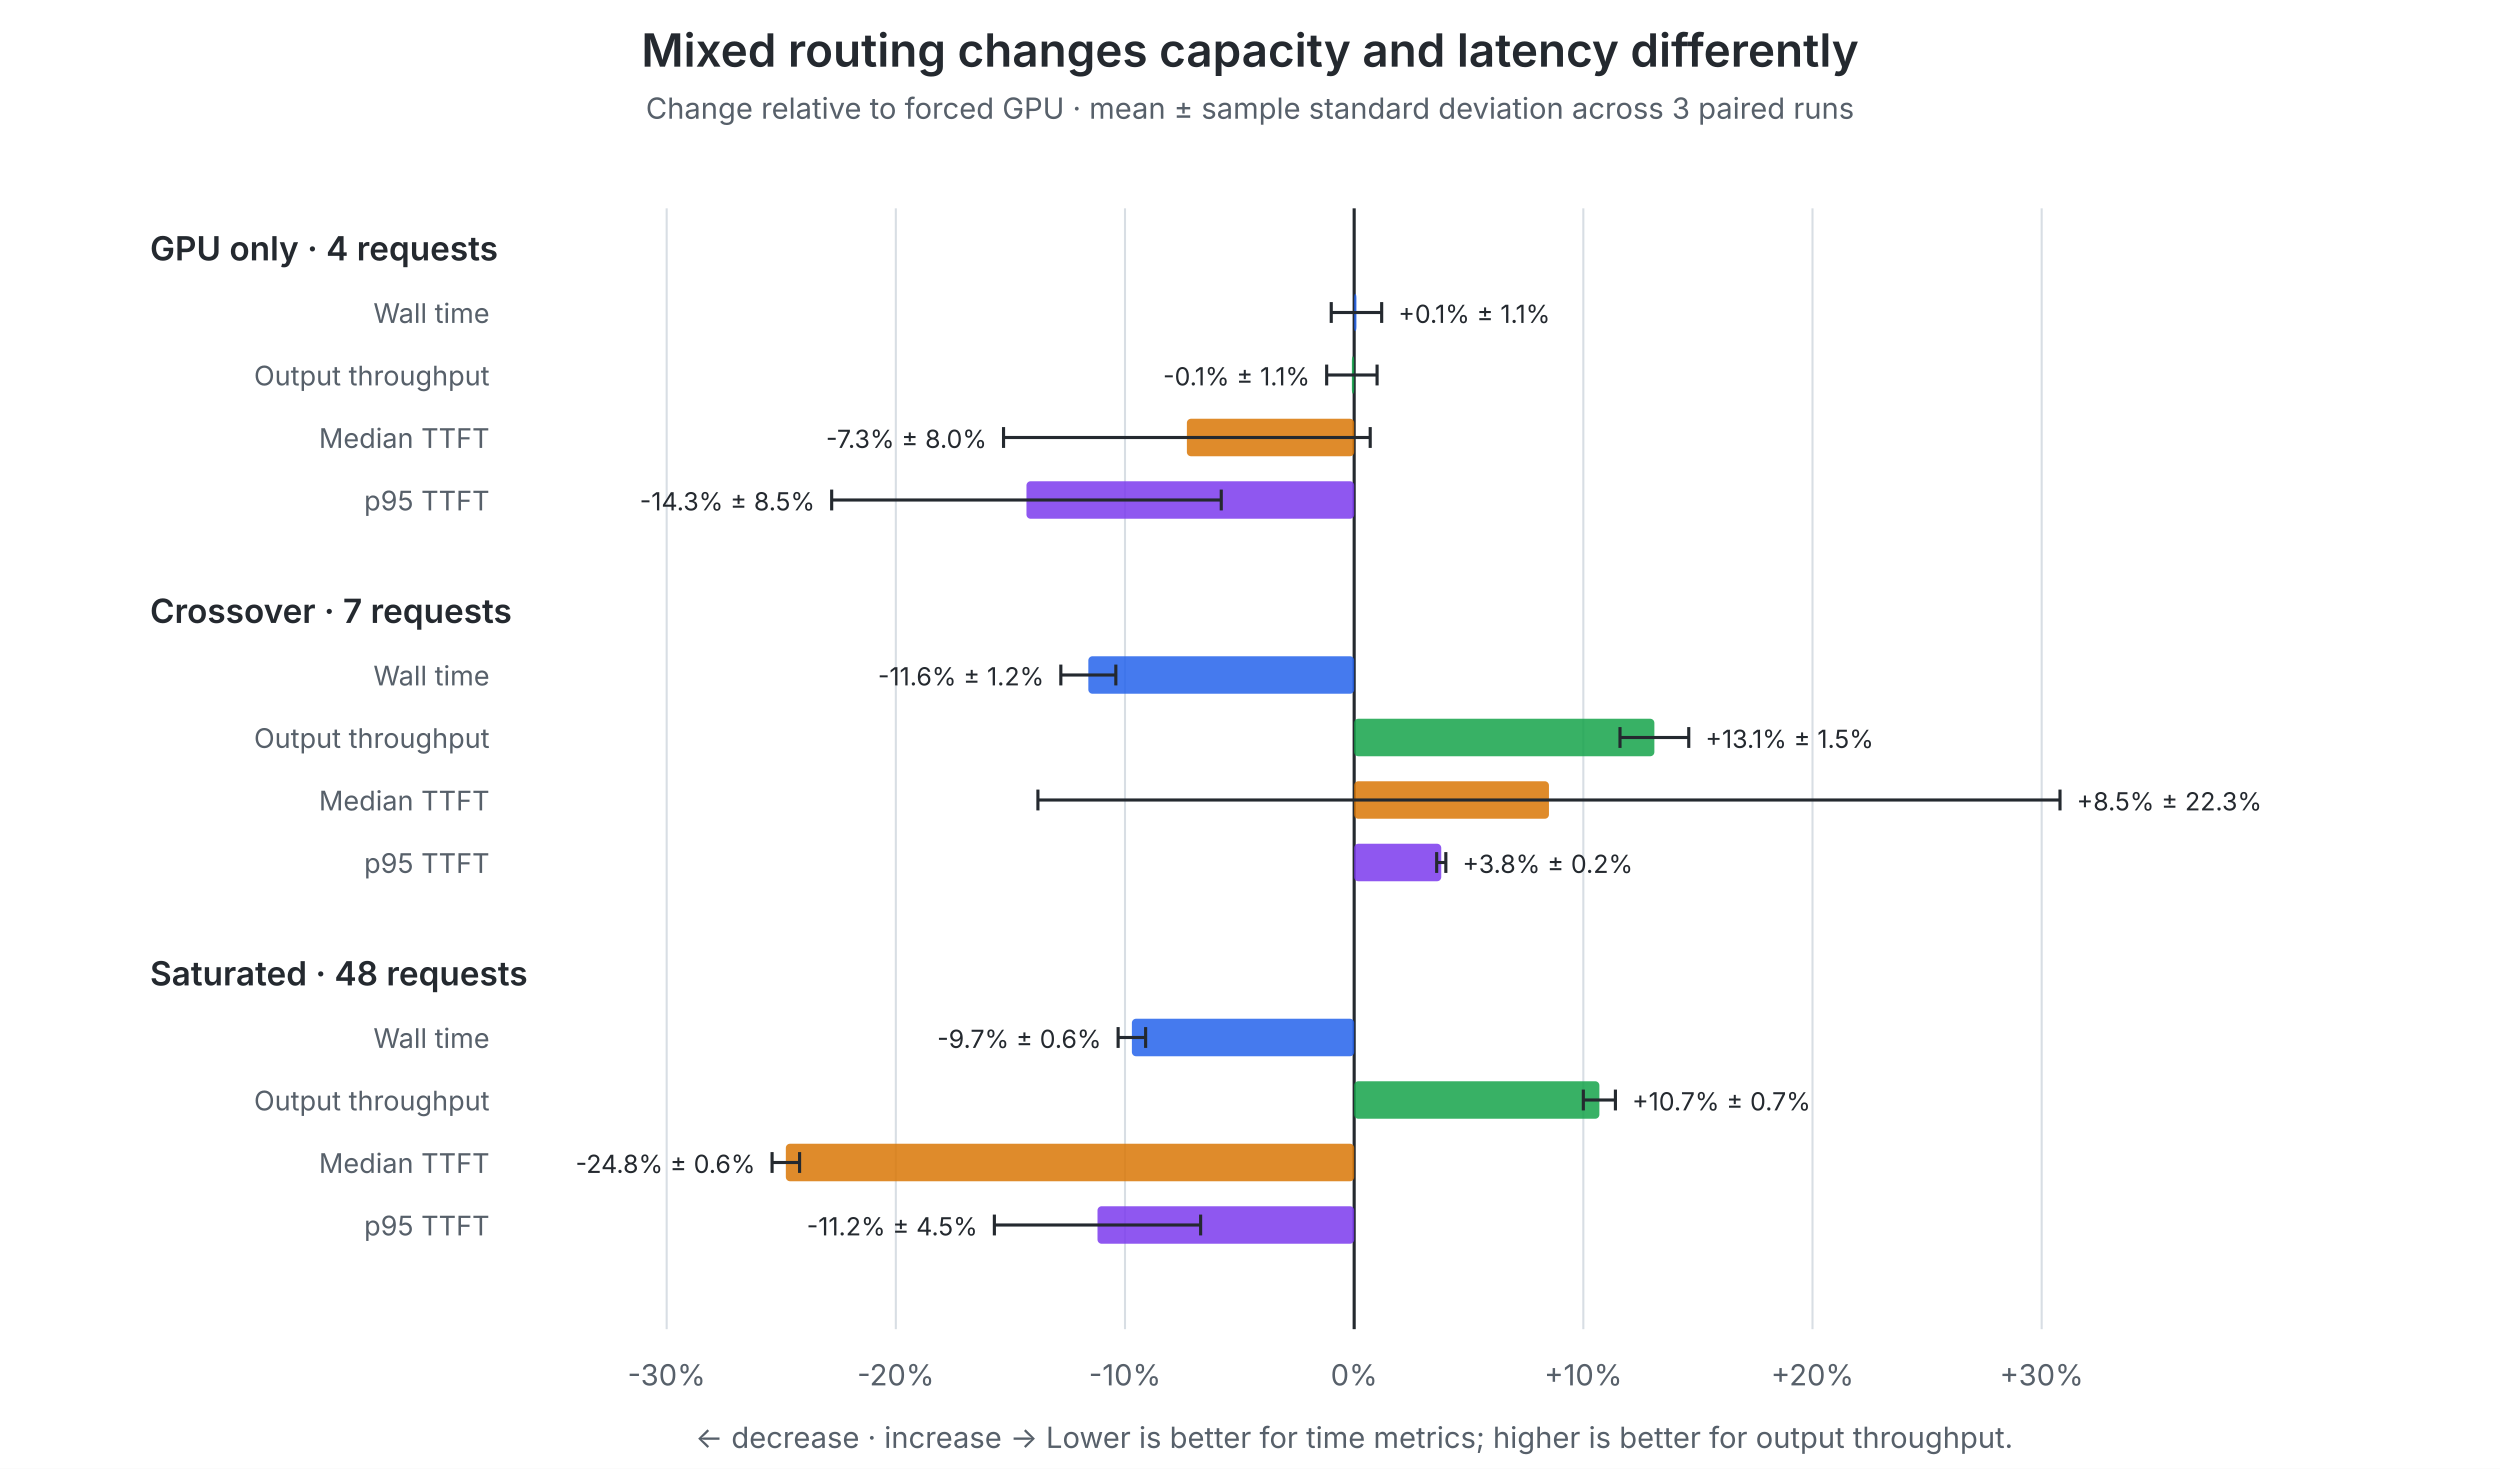
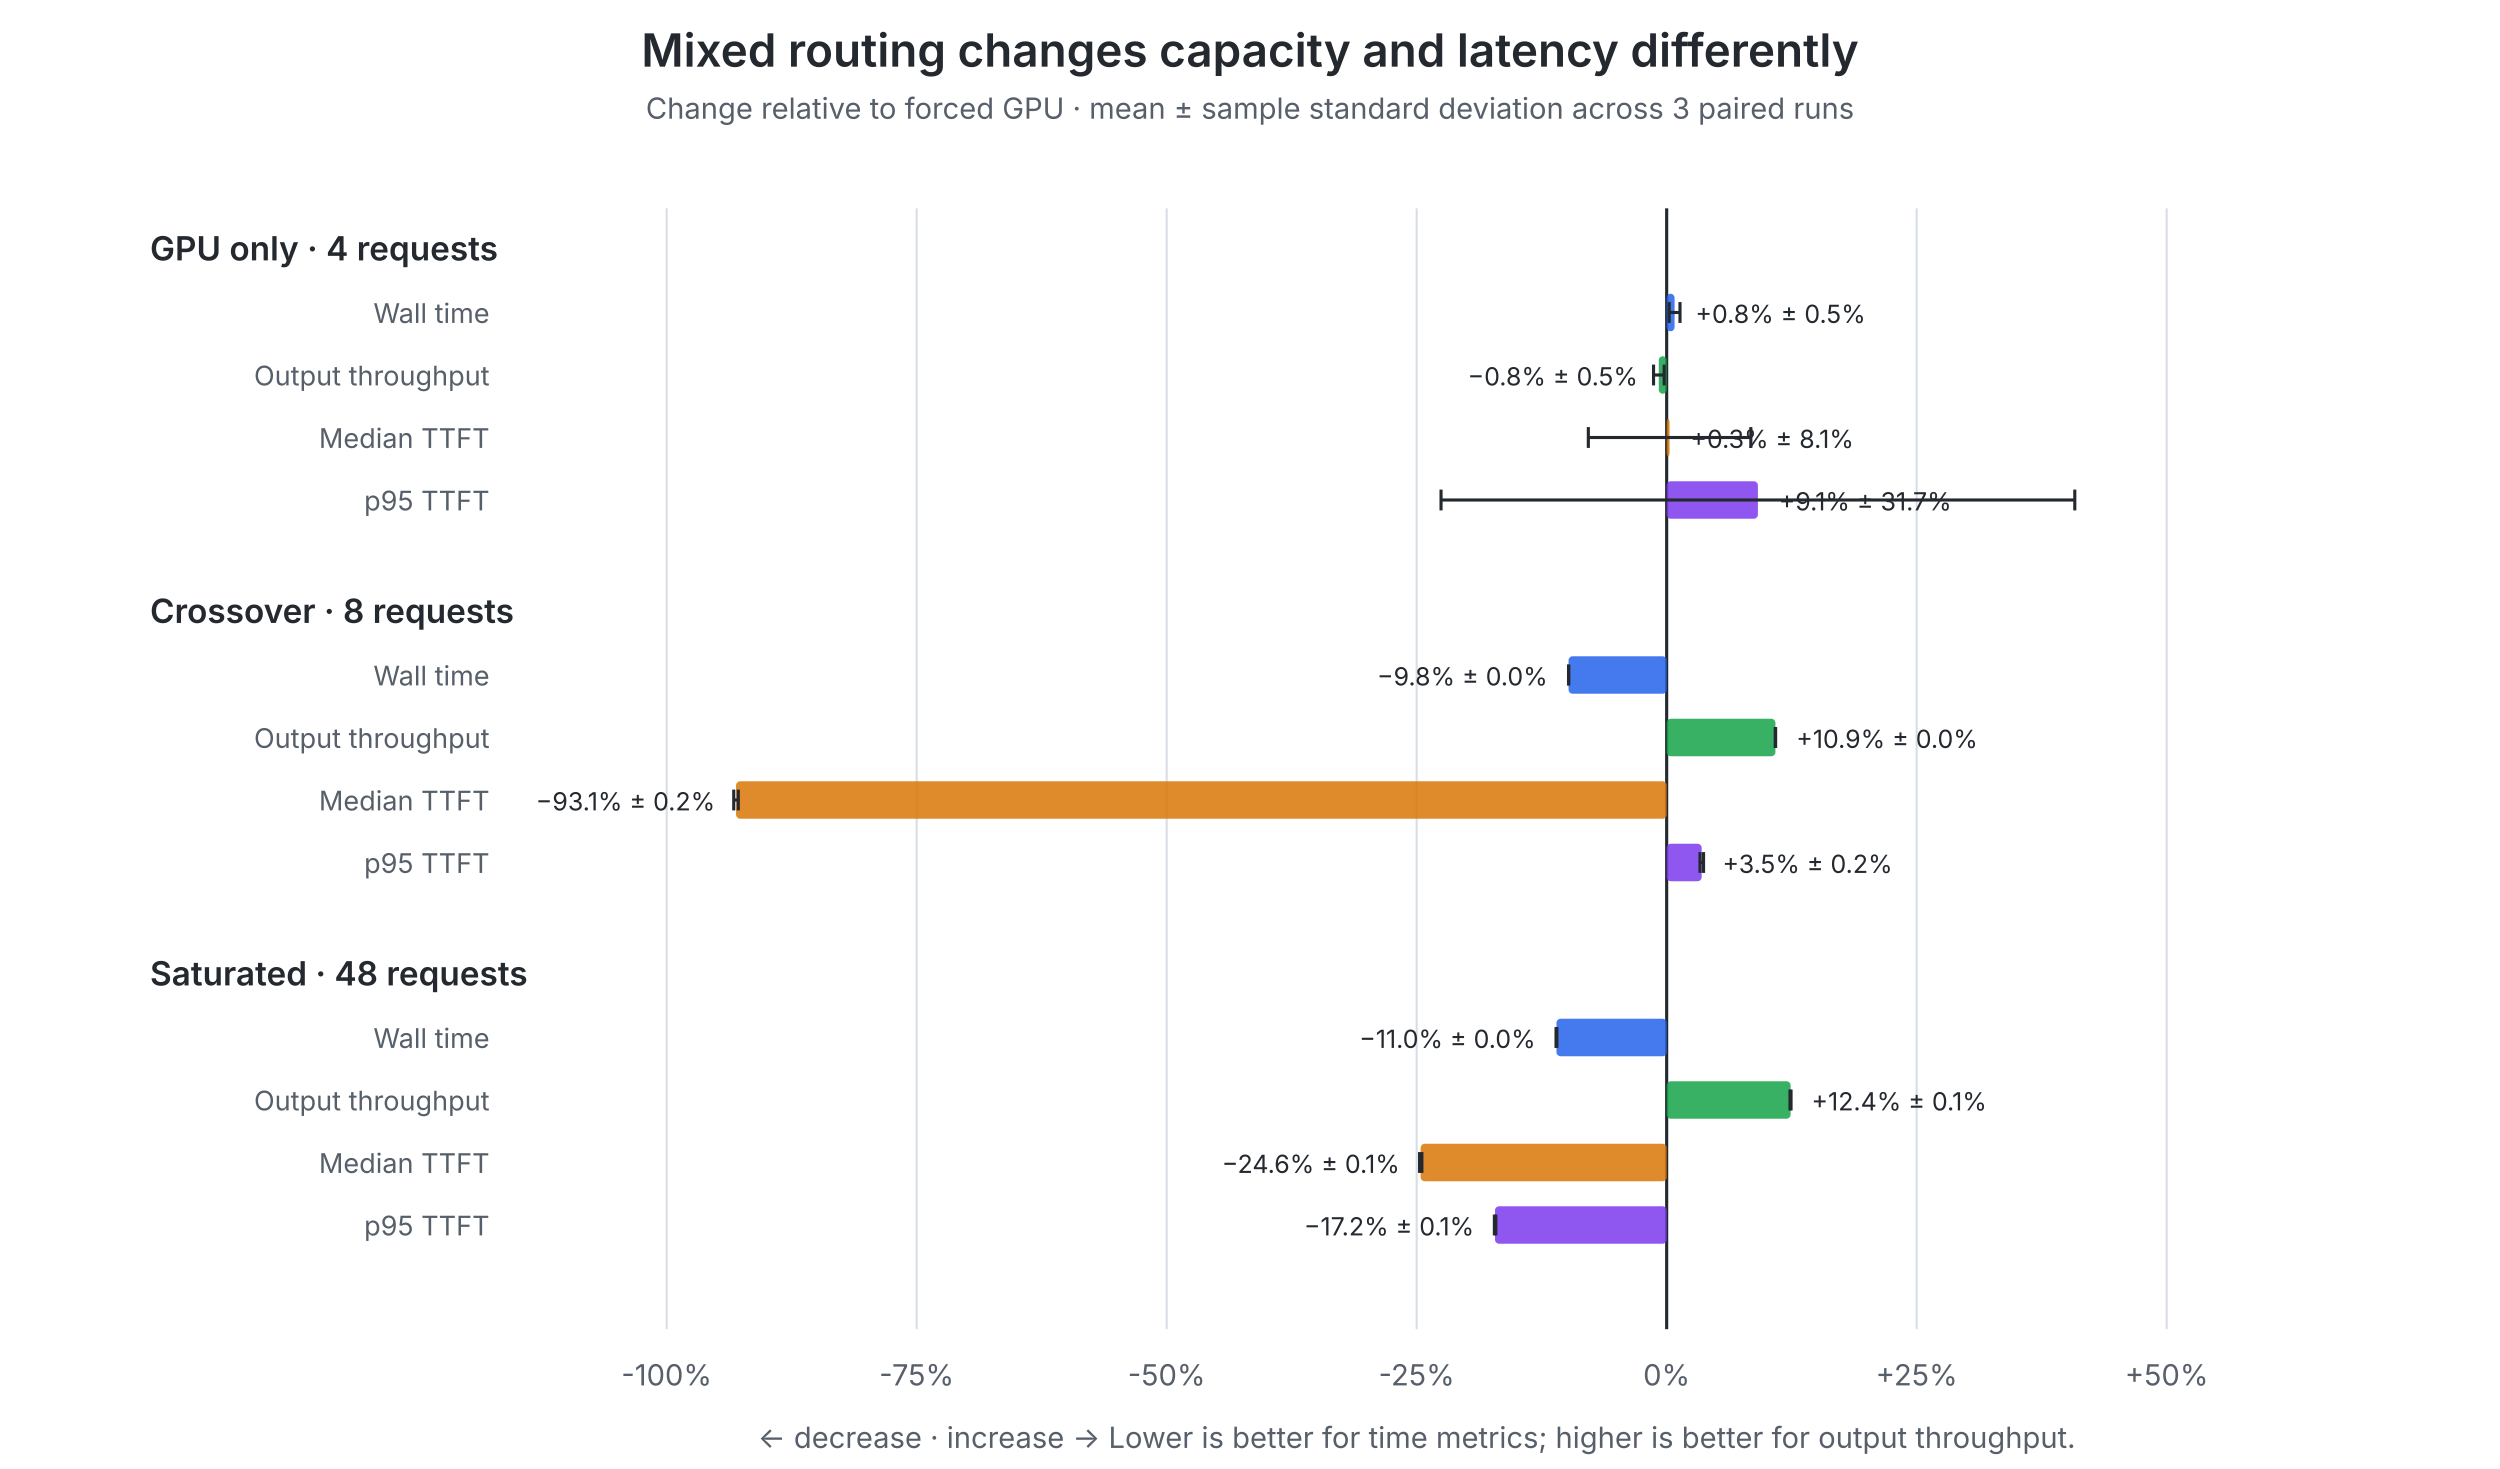
<svg xmlns="http://www.w3.org/2000/svg" width="1200" height="705" viewBox="0 0 1200 705" role="img" aria-labelledby="title desc">
  <style>text{font-family:-apple-system,BlinkMacSystemFont,"Segoe UI",sans-serif;fill:#24292f}.title{font-size:22px;font-weight:600}.subtitle,.tick,.note{font-size:14px;fill:#57606a}.group{font-size:16px;font-weight:600}.metric{font-size:13px;fill:#57606a}.value{font-size:12px;fill:#24292f}.grid{stroke:#d8dee4;stroke-width:1}.zero{stroke:#24292f;stroke-width:1.5}</style>
  <rect width="1200" height="705" fill="white" />
  <text x="600" y="32" text-anchor="middle" class="title">Mixed routing changes capacity and latency differently</text>
  <text x="600" y="57" text-anchor="middle" class="subtitle">Change relative to forced GPU · mean ± sample standard deviation across 3 paired runs</text>
-   <line x1="320" y1="100" x2="320" y2="638" class="grid" />
-   <text x="320" y="665" text-anchor="middle" class="tick">-30%</text>
-   <line x1="430" y1="100" x2="430" y2="638" class="grid" />
-   <text x="430" y="665" text-anchor="middle" class="tick">-20%</text>
-   <line x1="540" y1="100" x2="540" y2="638" class="grid" />
-   <text x="540" y="665" text-anchor="middle" class="tick">-10%</text>
-   <line x1="650" y1="100" x2="650" y2="638" class="zero" />
-   <text x="650" y="665" text-anchor="middle" class="tick">0%</text>
-   <line x1="760" y1="100" x2="760" y2="638" class="grid" />
-   <text x="760" y="665" text-anchor="middle" class="tick">+10%</text>
-   <line x1="870" y1="100" x2="870" y2="638" class="grid" />
-   <text x="870" y="665" text-anchor="middle" class="tick">+20%</text>
-   <line x1="980" y1="100" x2="980" y2="638" class="grid" />
-   <text x="980" y="665" text-anchor="middle" class="tick">+30%</text>
+   <line x1="320.0" y1="100" x2="320.0" y2="638" class="grid" />
+   <text x="320.0" y="665" text-anchor="middle" class="tick">-100%</text>
+   <line x1="440.0" y1="100" x2="440.0" y2="638" class="grid" />
+   <text x="440.0" y="665" text-anchor="middle" class="tick">-75%</text>
+   <line x1="560.0" y1="100" x2="560.0" y2="638" class="grid" />
+   <text x="560.0" y="665" text-anchor="middle" class="tick">-50%</text>
+   <line x1="680.0" y1="100" x2="680.0" y2="638" class="grid" />
+   <text x="680.0" y="665" text-anchor="middle" class="tick">-25%</text>
+   <line x1="800.0" y1="100" x2="800.0" y2="638" class="zero" />
+   <text x="800.0" y="665" text-anchor="middle" class="tick">0%</text>
+   <line x1="920.0" y1="100" x2="920.0" y2="638" class="grid" />
+   <text x="920.0" y="665" text-anchor="middle" class="tick">+25%</text>
+   <line x1="1040.0" y1="100" x2="1040.0" y2="638" class="grid" />
+   <text x="1040.0" y="665" text-anchor="middle" class="tick">+50%</text>
  <text x="72" y="125" class="group">GPU only · 4 requests</text>
  <text x="235" y="155" text-anchor="end" class="metric">Wall time</text>
-   <rect x="650.0" y="141" width="1.1" height="18" rx="2" fill="#2563eb" fill-opacity=".85" />
-   <line x1="639.0" y1="150" x2="663.2" y2="150" stroke="#24292f" stroke-width="1.5" />
-   <line x1="639.0" y1="145" x2="639.0" y2="155" stroke="#24292f" stroke-width="1.5" />
-   <line x1="663.2" y1="145" x2="663.2" y2="155" stroke="#24292f" stroke-width="1.5" />
-   <text x="671.2" y="155" text-anchor="start" class="value">+0.1% ± 1.1%</text>
+   <rect x="800.0" y="141" width="3.8" height="18" rx="2" fill="#2563eb" fill-opacity=".85" />
+   <line x1="801.2" y1="150" x2="806.4" y2="150" stroke="#24292f" stroke-width="1.5" />
+   <line x1="801.2" y1="145" x2="801.2" y2="155" stroke="#24292f" stroke-width="1.5" />
+   <line x1="806.4" y1="145" x2="806.4" y2="155" stroke="#24292f" stroke-width="1.5" />
+   <text x="813.8" y="155" text-anchor="start" class="value">+0.8% ± 0.5%</text>
  <text x="235" y="185" text-anchor="end" class="metric">Output throughput</text>
-   <rect x="648.9" y="171" width="1.1" height="18" rx="2" fill="#16a34a" fill-opacity=".85" />
-   <line x1="636.8" y1="180" x2="661.0" y2="180" stroke="#24292f" stroke-width="1.5" />
-   <line x1="636.8" y1="175" x2="636.8" y2="185" stroke="#24292f" stroke-width="1.5" />
-   <line x1="661.0" y1="175" x2="661.0" y2="185" stroke="#24292f" stroke-width="1.5" />
-   <text x="628.8" y="185" text-anchor="end" class="value">-0.1% ± 1.1%</text>
+   <rect x="796.2" y="171" width="3.8" height="18" rx="2" fill="#16a34a" fill-opacity=".85" />
+   <line x1="793.7" y1="180" x2="798.8" y2="180" stroke="#24292f" stroke-width="1.5" />
+   <line x1="793.7" y1="175" x2="793.7" y2="185" stroke="#24292f" stroke-width="1.5" />
+   <line x1="798.8" y1="175" x2="798.8" y2="185" stroke="#24292f" stroke-width="1.5" />
+   <text x="786.2" y="185" text-anchor="end" class="value">−0.8% ± 0.5%</text>
  <text x="235" y="215" text-anchor="end" class="metric">Median TTFT</text>
-   <rect x="569.7" y="201" width="80.3" height="18" rx="2" fill="#d97706" fill-opacity=".85" />
-   <line x1="481.7" y1="210" x2="657.7" y2="210" stroke="#24292f" stroke-width="1.5" />
-   <line x1="481.7" y1="205" x2="481.7" y2="215" stroke="#24292f" stroke-width="1.5" />
-   <line x1="657.7" y1="205" x2="657.7" y2="215" stroke="#24292f" stroke-width="1.5" />
-   <text x="473.7" y="215" text-anchor="end" class="value">-7.3% ± 8.0%</text>
+   <rect x="800.0" y="201" width="1.4" height="18" rx="2" fill="#d97706" fill-opacity=".85" />
+   <line x1="762.4" y1="210" x2="840.4" y2="210" stroke="#24292f" stroke-width="1.5" />
+   <line x1="762.4" y1="205" x2="762.4" y2="215" stroke="#24292f" stroke-width="1.5" />
+   <line x1="840.4" y1="205" x2="840.4" y2="215" stroke="#24292f" stroke-width="1.5" />
+   <text x="811.4" y="215" text-anchor="start" class="value">+0.3% ± 8.1%</text>
  <text x="235" y="245" text-anchor="end" class="metric">p95 TTFT</text>
-   <rect x="492.7" y="231" width="157.3" height="18" rx="2" fill="#7c3aed" fill-opacity=".85" />
-   <line x1="399.2" y1="240" x2="586.2" y2="240" stroke="#24292f" stroke-width="1.5" />
-   <line x1="399.2" y1="235" x2="399.2" y2="245" stroke="#24292f" stroke-width="1.5" />
-   <line x1="586.2" y1="235" x2="586.2" y2="245" stroke="#24292f" stroke-width="1.5" />
-   <text x="391.2" y="245" text-anchor="end" class="value">-14.3% ± 8.5%</text>
-   <text x="72" y="299" class="group">Crossover · 7 requests</text>
+   <rect x="800.0" y="231" width="43.8" height="18" rx="2" fill="#7c3aed" fill-opacity=".85" />
+   <line x1="691.7" y1="240" x2="995.9" y2="240" stroke="#24292f" stroke-width="1.5" />
+   <line x1="691.7" y1="235" x2="691.7" y2="245" stroke="#24292f" stroke-width="1.5" />
+   <line x1="995.9" y1="235" x2="995.9" y2="245" stroke="#24292f" stroke-width="1.5" />
+   <text x="853.8" y="245" text-anchor="start" class="value">+9.1% ± 31.7%</text>
+   <text x="72" y="299" class="group">Crossover · 8 requests</text>
  <text x="235" y="329" text-anchor="end" class="metric">Wall time</text>
-   <rect x="522.4" y="315" width="127.6" height="18" rx="2" fill="#2563eb" fill-opacity=".85" />
-   <line x1="509.2" y1="324" x2="535.6" y2="324" stroke="#24292f" stroke-width="1.5" />
-   <line x1="509.2" y1="319" x2="509.2" y2="329" stroke="#24292f" stroke-width="1.5" />
-   <line x1="535.6" y1="319" x2="535.6" y2="329" stroke="#24292f" stroke-width="1.5" />
-   <text x="501.2" y="329" text-anchor="end" class="value">-11.6% ± 1.2%</text>
+   <rect x="752.9" y="315" width="47.1" height="18" rx="2" fill="#2563eb" fill-opacity=".85" />
+   <line x1="752.9" y1="324" x2="753.0" y2="324" stroke="#24292f" stroke-width="1.5" />
+   <line x1="752.9" y1="319" x2="752.9" y2="329" stroke="#24292f" stroke-width="1.5" />
+   <line x1="753.0" y1="319" x2="753.0" y2="329" stroke="#24292f" stroke-width="1.5" />
+   <text x="742.9" y="329" text-anchor="end" class="value">−9.8% ± 0.0%</text>
  <text x="235" y="359" text-anchor="end" class="metric">Output throughput</text>
-   <rect x="650.0" y="345" width="144.1" height="18" rx="2" fill="#16a34a" fill-opacity=".85" />
-   <line x1="777.6" y1="354" x2="810.6" y2="354" stroke="#24292f" stroke-width="1.5" />
-   <line x1="777.6" y1="349" x2="777.6" y2="359" stroke="#24292f" stroke-width="1.5" />
-   <line x1="810.6" y1="349" x2="810.6" y2="359" stroke="#24292f" stroke-width="1.5" />
-   <text x="818.6" y="359" text-anchor="start" class="value">+13.1% ± 1.5%</text>
+   <rect x="800.0" y="345" width="52.2" height="18" rx="2" fill="#16a34a" fill-opacity=".85" />
+   <line x1="852.1" y1="354" x2="852.3" y2="354" stroke="#24292f" stroke-width="1.5" />
+   <line x1="852.1" y1="349" x2="852.1" y2="359" stroke="#24292f" stroke-width="1.5" />
+   <line x1="852.3" y1="349" x2="852.3" y2="359" stroke="#24292f" stroke-width="1.5" />
+   <text x="862.2" y="359" text-anchor="start" class="value">+10.9% ± 0.0%</text>
  <text x="235" y="389" text-anchor="end" class="metric">Median TTFT</text>
-   <rect x="650.0" y="375" width="93.5" height="18" rx="2" fill="#d97706" fill-opacity=".85" />
-   <line x1="498.2" y1="384" x2="988.8" y2="384" stroke="#24292f" stroke-width="1.5" />
-   <line x1="498.2" y1="379" x2="498.2" y2="389" stroke="#24292f" stroke-width="1.5" />
-   <line x1="988.8" y1="379" x2="988.8" y2="389" stroke="#24292f" stroke-width="1.5" />
-   <text x="996.8" y="389" text-anchor="start" class="value">+8.5% ± 22.3%</text>
+   <rect x="353.3" y="375" width="446.7" height="18" rx="2" fill="#d97706" fill-opacity=".85" />
+   <line x1="352.2" y1="384" x2="354.4" y2="384" stroke="#24292f" stroke-width="1.5" />
+   <line x1="352.2" y1="379" x2="352.2" y2="389" stroke="#24292f" stroke-width="1.5" />
+   <line x1="354.4" y1="379" x2="354.4" y2="389" stroke="#24292f" stroke-width="1.5" />
+   <text x="343.3" y="389" text-anchor="end" class="value">−93.1% ± 0.2%</text>
  <text x="235" y="419" text-anchor="end" class="metric">p95 TTFT</text>
-   <rect x="650.0" y="405" width="41.8" height="18" rx="2" fill="#7c3aed" fill-opacity=".85" />
-   <line x1="689.6" y1="414" x2="694.0" y2="414" stroke="#24292f" stroke-width="1.5" />
-   <line x1="689.6" y1="409" x2="689.6" y2="419" stroke="#24292f" stroke-width="1.5" />
-   <line x1="694.0" y1="409" x2="694.0" y2="419" stroke="#24292f" stroke-width="1.5" />
-   <text x="702.0" y="419" text-anchor="start" class="value">+3.8% ± 0.2%</text>
+   <rect x="800.0" y="405" width="16.8" height="18" rx="2" fill="#7c3aed" fill-opacity=".85" />
+   <line x1="816.0" y1="414" x2="817.7" y2="414" stroke="#24292f" stroke-width="1.5" />
+   <line x1="816.0" y1="409" x2="816.0" y2="419" stroke="#24292f" stroke-width="1.5" />
+   <line x1="817.7" y1="409" x2="817.7" y2="419" stroke="#24292f" stroke-width="1.5" />
+   <text x="826.8" y="419" text-anchor="start" class="value">+3.5% ± 0.2%</text>
  <text x="72" y="473" class="group">Saturated · 48 requests</text>
  <text x="235" y="503" text-anchor="end" class="metric">Wall time</text>
-   <rect x="543.3" y="489" width="106.7" height="18" rx="2" fill="#2563eb" fill-opacity=".85" />
-   <line x1="536.7" y1="498" x2="549.9" y2="498" stroke="#24292f" stroke-width="1.5" />
-   <line x1="536.7" y1="493" x2="536.7" y2="503" stroke="#24292f" stroke-width="1.5" />
-   <line x1="549.9" y1="493" x2="549.9" y2="503" stroke="#24292f" stroke-width="1.5" />
-   <text x="528.7" y="503" text-anchor="end" class="value">-9.7% ± 0.6%</text>
+   <rect x="747.1" y="489" width="52.9" height="18" rx="2" fill="#2563eb" fill-opacity=".85" />
+   <line x1="746.9" y1="498" x2="747.3" y2="498" stroke="#24292f" stroke-width="1.5" />
+   <line x1="746.9" y1="493" x2="746.9" y2="503" stroke="#24292f" stroke-width="1.5" />
+   <line x1="747.3" y1="493" x2="747.3" y2="503" stroke="#24292f" stroke-width="1.5" />
+   <text x="737.1" y="503" text-anchor="end" class="value">−11.0% ± 0.0%</text>
  <text x="235" y="533" text-anchor="end" class="metric">Output throughput</text>
-   <rect x="650.0" y="519" width="117.7" height="18" rx="2" fill="#16a34a" fill-opacity=".85" />
-   <line x1="760.0" y1="528" x2="775.4" y2="528" stroke="#24292f" stroke-width="1.5" />
-   <line x1="760.0" y1="523" x2="760.0" y2="533" stroke="#24292f" stroke-width="1.5" />
-   <line x1="775.4" y1="523" x2="775.4" y2="533" stroke="#24292f" stroke-width="1.5" />
-   <text x="783.4" y="533" text-anchor="start" class="value">+10.7% ± 0.7%</text>
+   <rect x="800.0" y="519" width="59.5" height="18" rx="2" fill="#16a34a" fill-opacity=".85" />
+   <line x1="859.2" y1="528" x2="859.7" y2="528" stroke="#24292f" stroke-width="1.5" />
+   <line x1="859.2" y1="523" x2="859.2" y2="533" stroke="#24292f" stroke-width="1.5" />
+   <line x1="859.7" y1="523" x2="859.7" y2="533" stroke="#24292f" stroke-width="1.5" />
+   <text x="869.5" y="533" text-anchor="start" class="value">+12.4% ± 0.1%</text>
  <text x="235" y="563" text-anchor="end" class="metric">Median TTFT</text>
-   <rect x="377.2" y="549" width="272.8" height="18" rx="2" fill="#d97706" fill-opacity=".85" />
-   <line x1="370.6" y1="558" x2="383.8" y2="558" stroke="#24292f" stroke-width="1.5" />
-   <line x1="370.6" y1="553" x2="370.6" y2="563" stroke="#24292f" stroke-width="1.5" />
-   <line x1="383.8" y1="553" x2="383.8" y2="563" stroke="#24292f" stroke-width="1.5" />
-   <text x="362.6" y="563" text-anchor="end" class="value">-24.8% ± 0.6%</text>
+   <rect x="681.9" y="549" width="118.1" height="18" rx="2" fill="#d97706" fill-opacity=".85" />
+   <line x1="681.4" y1="558" x2="682.5" y2="558" stroke="#24292f" stroke-width="1.5" />
+   <line x1="681.4" y1="553" x2="681.4" y2="563" stroke="#24292f" stroke-width="1.5" />
+   <line x1="682.5" y1="553" x2="682.5" y2="563" stroke="#24292f" stroke-width="1.5" />
+   <text x="671.9" y="563" text-anchor="end" class="value">−24.6% ± 0.1%</text>
  <text x="235" y="593" text-anchor="end" class="metric">p95 TTFT</text>
-   <rect x="526.8" y="579" width="123.2" height="18" rx="2" fill="#7c3aed" fill-opacity=".85" />
-   <line x1="477.3" y1="588" x2="576.3" y2="588" stroke="#24292f" stroke-width="1.5" />
-   <line x1="477.3" y1="583" x2="477.3" y2="593" stroke="#24292f" stroke-width="1.5" />
-   <line x1="576.3" y1="583" x2="576.3" y2="593" stroke="#24292f" stroke-width="1.5" />
-   <text x="469.3" y="593" text-anchor="end" class="value">-11.2% ± 4.5%</text>
-   <text x="650" y="695" text-anchor="middle" class="note">← decrease · increase →   Lower is better for time metrics; higher is better for output throughput.</text>
+   <rect x="717.6" y="579" width="82.4" height="18" rx="2" fill="#7c3aed" fill-opacity=".85" />
+   <line x1="717.3" y1="588" x2="718.0" y2="588" stroke="#24292f" stroke-width="1.5" />
+   <line x1="717.3" y1="583" x2="717.3" y2="593" stroke="#24292f" stroke-width="1.5" />
+   <line x1="718.0" y1="583" x2="718.0" y2="593" stroke="#24292f" stroke-width="1.5" />
+   <text x="707.6" y="593" text-anchor="end" class="value">−17.2% ± 0.1%</text>
+   <text x="680" y="695" text-anchor="middle" class="note">← decrease · increase →   Lower is better for time metrics; higher is better for output throughput.</text>
</svg>
